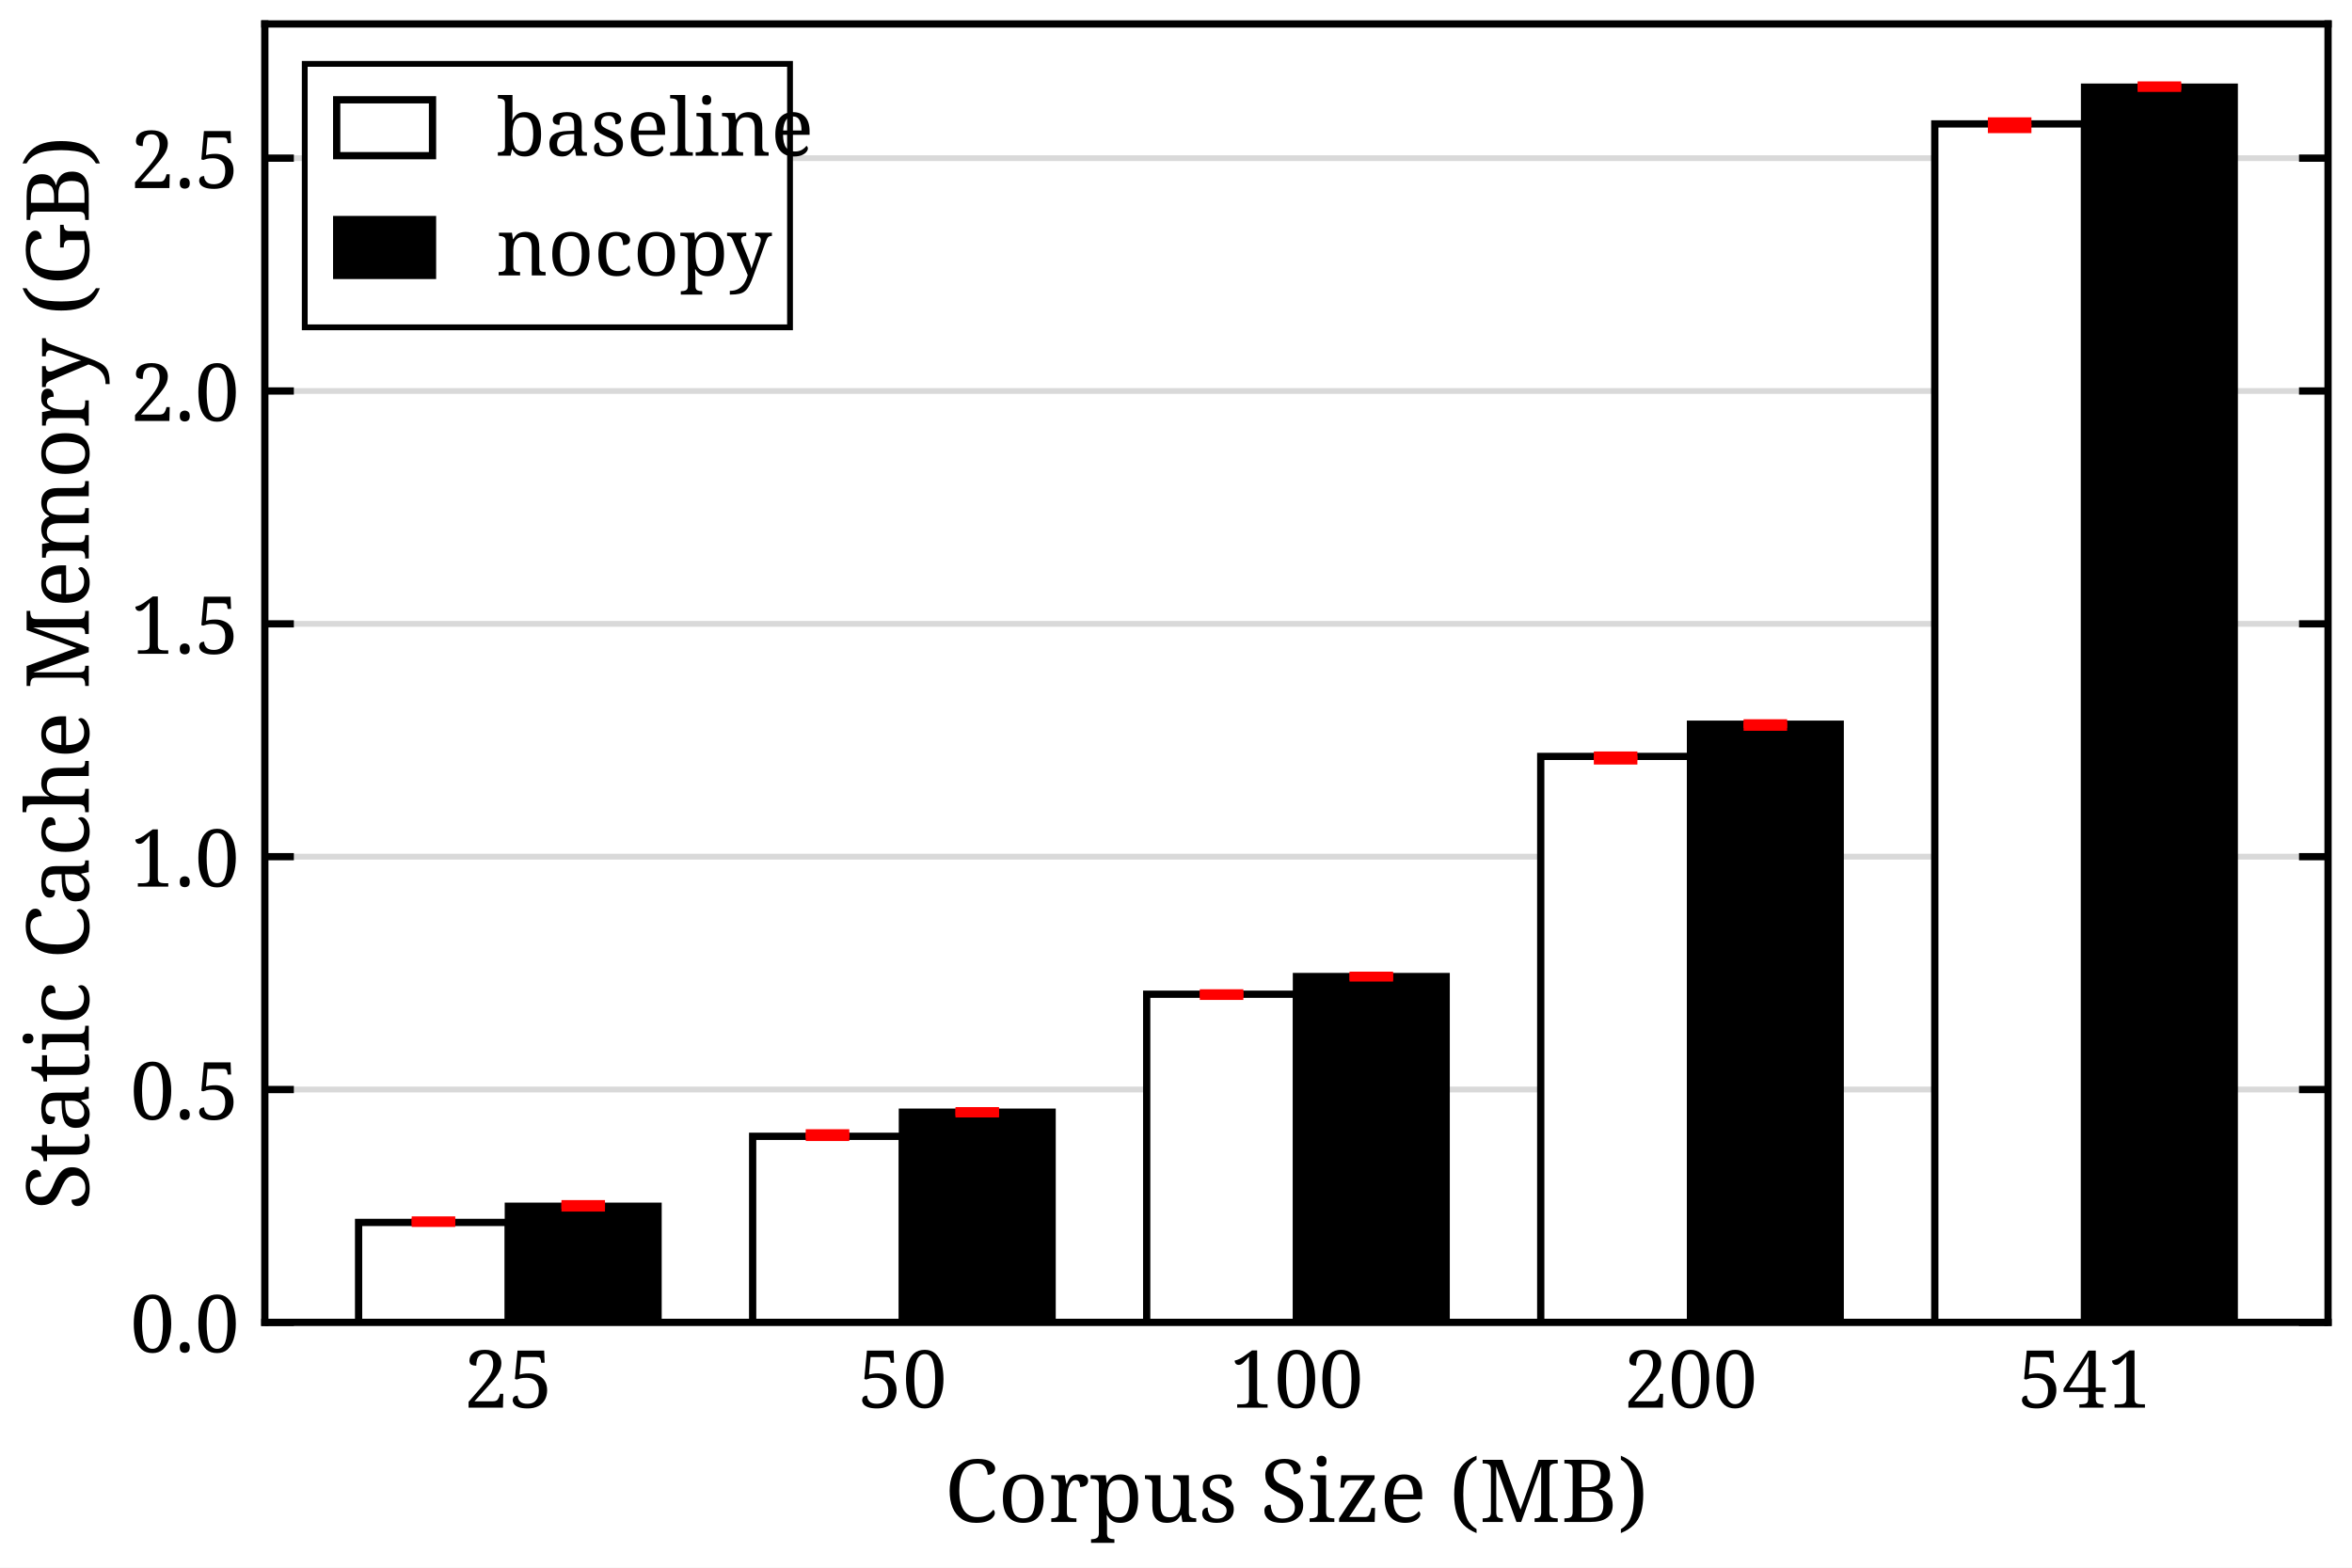
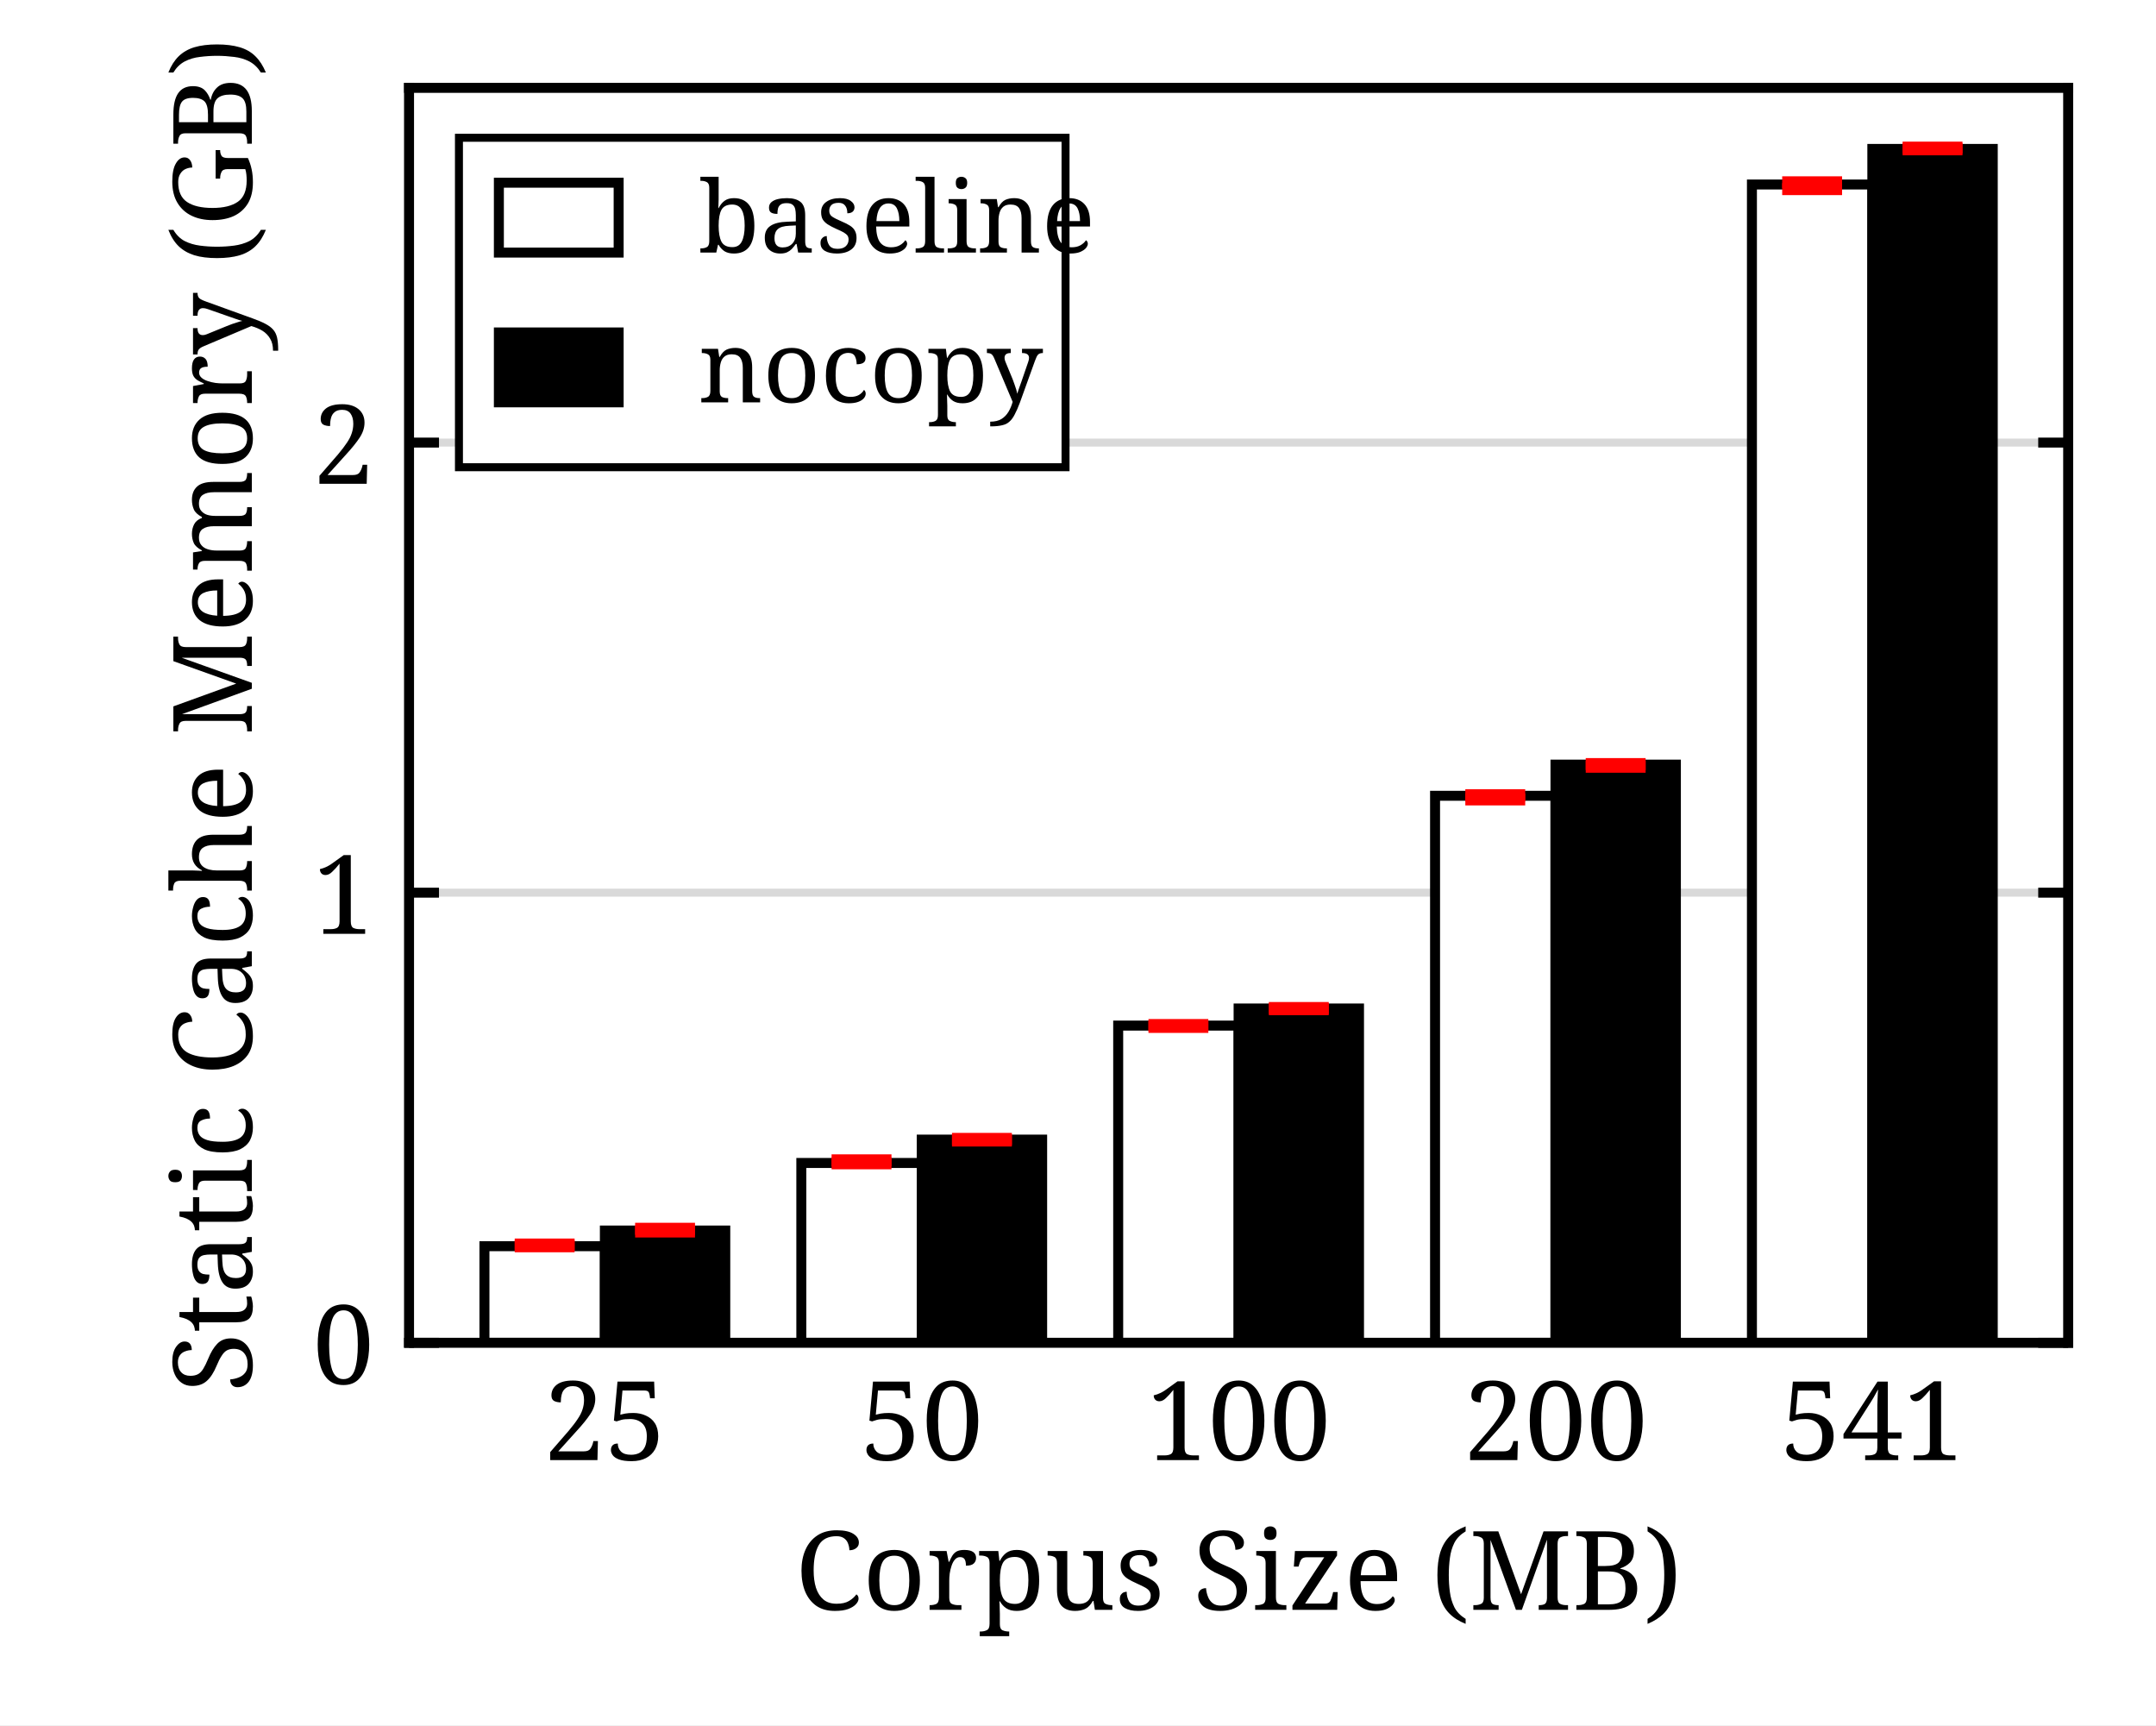
- <svg xmlns="http://www.w3.org/2000/svg" xmlns:xlink="http://www.w3.org/1999/xlink" width="324pt" height="216pt" viewBox="0 0 324 216" version="1.1">
+ <svg xmlns="http://www.w3.org/2000/svg" xmlns:xlink="http://www.w3.org/1999/xlink" width="216pt" height="172.8pt" viewBox="0 0 216 172.8" version="1.1">
  <defs>
    <style type="text/css">*{stroke-linejoin: round; stroke-linecap: butt}</style>
  </defs>
  <g id="figure_1">
    <g id="patch_1">
-       <path d="M 0 216  L 324 216  L 324 0  L 0 0  z " style="fill: #ffffff" />
+       <path d="M 0 172.8  L 216 172.8  L 216 0  L 0 0  z " style="fill: #ffffff" />
    </g>
    <g id="axes_1">
      <g id="patch_2">
-         <path d="M 36.48 182.2  L 320.7 182.2  L 320.7 3.3  L 36.48 3.3  z " style="fill: #ffffff" />
+         <path d="M 40.98 134.5  L 207.2 134.5  L 207.2 8.8  L 40.98 8.8  z " style="fill: #ffffff" />
      </g>
      <g id="matplotlib.axis_1">
        <g id="xtick_1">
          <g id="text_1">
-             <text style="font-size: 11px; font-family: 'STIXGeneral', serif; text-anchor: middle" x="70.026" y="193.95" transform="rotate(-0 70.02621 193.95)">25</text>
+             <text style="font-size: 11px; font-family: 'STIXGeneral', serif; text-anchor: middle" x="60.599" y="146.25" transform="rotate(-0 60.59878 146.25)">25</text>
          </g>
        </g>
        <g id="xtick_2">
          <g id="text_2">
-             <text style="font-size: 11px; font-family: 'STIXGeneral', serif; text-anchor: middle" x="124.308" y="193.95" transform="rotate(-0 124.3081 193.95)">50</text>
+             <text style="font-size: 11px; font-family: 'STIXGeneral', serif; text-anchor: middle" x="92.344" y="146.25" transform="rotate(-0 92.34439 146.25)">50</text>
          </g>
        </g>
        <g id="xtick_3">
          <g id="text_3">
-             <text style="font-size: 11px; font-family: 'STIXGeneral', serif; text-anchor: middle" x="178.59" y="193.95" transform="rotate(-0 178.59 193.95)">100</text>
+             <text style="font-size: 11px; font-family: 'STIXGeneral', serif; text-anchor: middle" x="124.09" y="146.25" transform="rotate(-0 124.09 146.25)">100</text>
          </g>
        </g>
        <g id="xtick_4">
          <g id="text_4">
-             <text style="font-size: 11px; font-family: 'STIXGeneral', serif; text-anchor: middle" x="232.872" y="193.95" transform="rotate(-0 232.8719 193.95)">200</text>
+             <text style="font-size: 11px; font-family: 'STIXGeneral', serif; text-anchor: middle" x="155.836" y="146.25" transform="rotate(-0 155.8356 146.25)">200</text>
          </g>
        </g>
        <g id="xtick_5">
          <g id="text_5">
-             <text style="font-size: 11px; font-family: 'STIXGeneral', serif; text-anchor: middle" x="287.154" y="193.95" transform="rotate(-0 287.1538 193.95)">541</text>
+             <text style="font-size: 11px; font-family: 'STIXGeneral', serif; text-anchor: middle" x="187.581" y="146.25" transform="rotate(-0 187.5812 146.25)">541</text>
          </g>
        </g>
        <g id="text_6">
-           <text style="font-size: 12px; font-family: 'STIXGeneral', serif; text-anchor: middle" x="178.59" y="209.7" transform="rotate(-0 178.59 209.7)">Corpus Size (MB)</text>
+           <text style="font-size: 11px; font-family: 'STIXGeneral', serif; text-anchor: middle" x="124.09" y="161.25" transform="rotate(-0 124.09 161.25)">Corpus Size (MB)</text>
        </g>
      </g>
      <g id="matplotlib.axis_2">
        <g id="ytick_1">
          <g id="line2d_1">
-             <path d="M 36.48 182.2  L 320.7 182.2  " clip-path="url(#p67d228d8c9)" style="fill: none; stroke: #d9d9d9; stroke-width: 0.8; stroke-linecap: square" />
+             <path d="M 40.98 134.5  L 207.2 134.5  " clip-path="url(#p76d71567d2)" style="fill: none; stroke: #d9d9d9; stroke-width: 0.8; stroke-linecap: square" />
          </g>
          <g id="line2d_2">
            <defs>
-               <path id="m259b991957" d="M 0 0  L 4 0  " style="stroke: #000000" />
+               <path id="mdae82fceea" d="M 0 0  L 3 0  " style="stroke: #000000" />
            </defs>
            <g>
-               <use xlink:href="#m259b991957" x="36.48" y="182.2" style="stroke: #000000" />
+               <use xlink:href="#mdae82fceea" x="40.98" y="134.5" style="stroke: #000000" />
            </g>
          </g>
          <g id="line2d_3">
            <defs>
-               <path id="m09caad8e75" d="M 0 0  L -4 0  " style="stroke: #000000" />
+               <path id="m9e3574b6be" d="M 0 0  L -3 0  " style="stroke: #000000" />
            </defs>
            <g>
-               <use xlink:href="#m09caad8e75" x="320.7" y="182.2" style="stroke: #000000" />
+               <use xlink:href="#m9e3574b6be" x="207.2" y="134.5" style="stroke: #000000" />
            </g>
          </g>
          <g id="text_7">
-             <text style="font-size: 11px; font-family: 'STIXGeneral', serif; text-anchor: end" x="32.98" y="186.325" transform="rotate(-0 32.98 186.325)">0.0</text>
+             <text style="font-size: 11px; font-family: 'STIXGeneral', serif; text-anchor: end" x="37.48" y="138.625" transform="rotate(-0 37.48 138.625)">0</text>
          </g>
        </g>
        <g id="ytick_2">
          <g id="line2d_4">
-             <path d="M 36.48 150.118  L 320.7 150.118  " clip-path="url(#p67d228d8c9)" style="fill: none; stroke: #d9d9d9; stroke-width: 0.8; stroke-linecap: square" />
+             <path d="M 40.98 89.416  L 207.2 89.416  " clip-path="url(#p76d71567d2)" style="fill: none; stroke: #d9d9d9; stroke-width: 0.8; stroke-linecap: square" />
          </g>
          <g id="line2d_5">
            <g>
-               <use xlink:href="#m259b991957" x="36.48" y="150.118" style="stroke: #000000" />
+               <use xlink:href="#mdae82fceea" x="40.98" y="89.416" style="stroke: #000000" />
            </g>
          </g>
          <g id="line2d_6">
            <g>
-               <use xlink:href="#m09caad8e75" x="320.7" y="150.118" style="stroke: #000000" />
+               <use xlink:href="#m9e3574b6be" x="207.2" y="89.416" style="stroke: #000000" />
            </g>
          </g>
          <g id="text_8">
-             <text style="font-size: 11px; font-family: 'STIXGeneral', serif; text-anchor: end" x="32.98" y="154.243" transform="rotate(-0 32.98 154.2429)">0.5</text>
+             <text style="font-size: 11px; font-family: 'STIXGeneral', serif; text-anchor: end" x="37.48" y="93.541" transform="rotate(-0 37.48 93.54146)">1</text>
          </g>
        </g>
        <g id="ytick_3">
          <g id="line2d_7">
-             <path d="M 36.48 118.036  L 320.7 118.036  " clip-path="url(#p67d228d8c9)" style="fill: none; stroke: #d9d9d9; stroke-width: 0.8; stroke-linecap: square" />
+             <path d="M 40.98 44.333  L 207.2 44.333  " clip-path="url(#p76d71567d2)" style="fill: none; stroke: #d9d9d9; stroke-width: 0.8; stroke-linecap: square" />
          </g>
          <g id="line2d_8">
            <g>
-               <use xlink:href="#m259b991957" x="36.48" y="118.036" style="stroke: #000000" />
+               <use xlink:href="#mdae82fceea" x="40.98" y="44.333" style="stroke: #000000" />
            </g>
          </g>
          <g id="line2d_9">
            <g>
-               <use xlink:href="#m09caad8e75" x="320.7" y="118.036" style="stroke: #000000" />
+               <use xlink:href="#m9e3574b6be" x="207.2" y="44.333" style="stroke: #000000" />
            </g>
          </g>
          <g id="text_9">
-             <text style="font-size: 11px; font-family: 'STIXGeneral', serif; text-anchor: end" x="32.98" y="122.161" transform="rotate(-0 32.98 122.1608)">1.0</text>
-           </g>
-         </g>
-         <g id="ytick_4">
-           <g id="line2d_10">
-             <path d="M 36.48 85.954  L 320.7 85.954  " clip-path="url(#p67d228d8c9)" style="fill: none; stroke: #d9d9d9; stroke-width: 0.8; stroke-linecap: square" />
-           </g>
-           <g id="line2d_11">
-             <g>
-               <use xlink:href="#m259b991957" x="36.48" y="85.954" style="stroke: #000000" />
-             </g>
-           </g>
-           <g id="line2d_12">
-             <g>
-               <use xlink:href="#m09caad8e75" x="320.7" y="85.954" style="stroke: #000000" />
-             </g>
-           </g>
-           <g id="text_10">
-             <text style="font-size: 11px; font-family: 'STIXGeneral', serif; text-anchor: end" x="32.98" y="90.079" transform="rotate(-0 32.98 90.07863)">1.5</text>
-           </g>
-         </g>
-         <g id="ytick_5">
-           <g id="line2d_13">
-             <path d="M 36.48 53.872  L 320.7 53.872  " clip-path="url(#p67d228d8c9)" style="fill: none; stroke: #d9d9d9; stroke-width: 0.8; stroke-linecap: square" />
-           </g>
-           <g id="line2d_14">
-             <g>
-               <use xlink:href="#m259b991957" x="36.48" y="53.872" style="stroke: #000000" />
-             </g>
-           </g>
-           <g id="line2d_15">
-             <g>
-               <use xlink:href="#m09caad8e75" x="320.7" y="53.872" style="stroke: #000000" />
-             </g>
-           </g>
-           <g id="text_11">
-             <text style="font-size: 11px; font-family: 'STIXGeneral', serif; text-anchor: end" x="32.98" y="57.997" transform="rotate(-0 32.98 57.9965)">2.0</text>
-           </g>
-         </g>
-         <g id="ytick_6">
-           <g id="line2d_16">
-             <path d="M 36.48 21.789  L 320.7 21.789  " clip-path="url(#p67d228d8c9)" style="fill: none; stroke: #d9d9d9; stroke-width: 0.8; stroke-linecap: square" />
-           </g>
-           <g id="line2d_17">
-             <g>
-               <use xlink:href="#m259b991957" x="36.48" y="21.789" style="stroke: #000000" />
-             </g>
-           </g>
-           <g id="line2d_18">
-             <g>
-               <use xlink:href="#m09caad8e75" x="320.7" y="21.789" style="stroke: #000000" />
-             </g>
-           </g>
-           <g id="text_12">
-             <text style="font-size: 11px; font-family: 'STIXGeneral', serif; text-anchor: end" x="32.98" y="25.914" transform="rotate(-0 32.98 25.91438)">2.5</text>
-           </g>
-         </g>
-         <g id="text_13">
-           <text style="font-size: 12px; font-family: 'STIXGeneral', serif; text-anchor: middle" x="12.23" y="92.75" transform="rotate(-90 12.23 92.75)">Static Cache Memory (GB)</text>
+             <text style="font-size: 11px; font-family: 'STIXGeneral', serif; text-anchor: end" x="37.48" y="48.458" transform="rotate(-0 37.48 48.45791)">2</text>
+           </g>
+         </g>
+         <g id="text_10">
+           <text style="font-size: 11px; font-family: 'STIXGeneral', serif; text-anchor: middle" x="25.23" y="71.65" transform="rotate(-90 25.23 71.65)">Static Cache Memory (GB)</text>
        </g>
      </g>
      <g id="patch_3">
-         <path d="M 49.399 182.2  L 70.026 182.2  L 70.026 168.429  L 49.399 168.429  z " clip-path="url(#p67d228d8c9)" style="fill: #ffffff; stroke: #000000; stroke-linejoin: miter" />
+         <path d="M 48.535 134.5  L 60.599 134.5  L 60.599 124.824  L 48.535 124.824  z " clip-path="url(#p76d71567d2)" style="fill: #ffffff; stroke: #000000; stroke-linejoin: miter" />
      </g>
      <g id="patch_4">
-         <path d="M 103.681 182.2  L 124.308 182.2  L 124.308 156.567  L 103.681 156.567  z " clip-path="url(#p67d228d8c9)" style="fill: #ffffff; stroke: #000000; stroke-linejoin: miter" />
+         <path d="M 80.281 134.5  L 92.344 134.5  L 92.344 116.49  L 80.281 116.49  z " clip-path="url(#p76d71567d2)" style="fill: #ffffff; stroke: #000000; stroke-linejoin: miter" />
      </g>
      <g id="patch_5">
-         <path d="M 157.963 182.2  L 178.59 182.2  L 178.59 136.984  L 157.963 136.984  z " clip-path="url(#p67d228d8c9)" style="fill: #ffffff; stroke: #000000; stroke-linejoin: miter" />
+         <path d="M 112.027 134.5  L 124.09 134.5  L 124.09 102.73  L 112.027 102.73  z " clip-path="url(#p76d71567d2)" style="fill: #ffffff; stroke: #000000; stroke-linejoin: miter" />
      </g>
      <g id="patch_6">
-         <path d="M 212.245 182.2  L 232.872 182.2  L 232.872 104.219  L 212.245 104.219  z " clip-path="url(#p67d228d8c9)" style="fill: #ffffff; stroke: #000000; stroke-linejoin: miter" />
+         <path d="M 143.772 134.5  L 155.836 134.5  L 155.836 79.709  L 143.772 79.709  z " clip-path="url(#p76d71567d2)" style="fill: #ffffff; stroke: #000000; stroke-linejoin: miter" />
      </g>
      <g id="patch_7">
-         <path d="M 266.527 182.2  L 287.154 182.2  L 287.154 17.076  L 266.527 17.076  z " clip-path="url(#p67d228d8c9)" style="fill: #ffffff; stroke: #000000; stroke-linejoin: miter" />
+         <path d="M 175.518 134.5  L 187.581 134.5  L 187.581 18.48  L 175.518 18.48  z " clip-path="url(#p76d71567d2)" style="fill: #ffffff; stroke: #000000; stroke-linejoin: miter" />
      </g>
      <g id="patch_8">
-         <path d="M 70.026 182.2  L 90.653 182.2  L 90.653 166.201  L 70.026 166.201  z " clip-path="url(#p67d228d8c9)" style="stroke: #000000; stroke-linejoin: miter" />
+         <path d="M 60.599 134.5  L 72.662 134.5  L 72.662 123.259  L 60.599 123.259  z " clip-path="url(#p76d71567d2)" style="stroke: #000000; stroke-linejoin: miter" />
      </g>
      <g id="patch_9">
-         <path d="M 124.308 182.2  L 144.935 182.2  L 144.935 153.239  L 124.308 153.239  z " clip-path="url(#p67d228d8c9)" style="stroke: #000000; stroke-linejoin: miter" />
+         <path d="M 92.344 134.5  L 104.408 134.5  L 104.408 114.151  L 92.344 114.151  z " clip-path="url(#p76d71567d2)" style="stroke: #000000; stroke-linejoin: miter" />
      </g>
      <g id="patch_10">
-         <path d="M 178.59 182.2  L 199.217 182.2  L 199.217 134.549  L 178.59 134.549  z " clip-path="url(#p67d228d8c9)" style="stroke: #000000; stroke-linejoin: miter" />
+         <path d="M 124.09 134.5  L 136.153 134.5  L 136.153 101.019  L 124.09 101.019  z " clip-path="url(#p76d71567d2)" style="stroke: #000000; stroke-linejoin: miter" />
      </g>
      <g id="patch_11">
-         <path d="M 232.872 182.2  L 253.499 182.2  L 253.499 99.783  L 232.872 99.783  z " clip-path="url(#p67d228d8c9)" style="stroke: #000000; stroke-linejoin: miter" />
+         <path d="M 155.836 134.5  L 167.899 134.5  L 167.899 76.591  L 155.836 76.591  z " clip-path="url(#p76d71567d2)" style="stroke: #000000; stroke-linejoin: miter" />
      </g>
      <g id="patch_12">
-         <path d="M 287.154 182.2  L 307.781 182.2  L 307.781 12.005  L 287.154 12.005  z " clip-path="url(#p67d228d8c9)" style="stroke: #000000; stroke-linejoin: miter" />
+         <path d="M 187.581 134.5  L 199.645 134.5  L 199.645 14.916  L 187.581 14.916  z " clip-path="url(#p76d71567d2)" style="stroke: #000000; stroke-linejoin: miter" />
      </g>
      <g id="patch_13">
-         <path d="M 36.48 182.2  L 36.48 3.3  " style="fill: none; stroke: #000000; stroke-linejoin: miter; stroke-linecap: square" />
+         <path d="M 40.98 134.5  L 40.98 8.8  " style="fill: none; stroke: #000000; stroke-linejoin: miter; stroke-linecap: square" />
      </g>
      <g id="patch_14">
-         <path d="M 320.7 182.2  L 320.7 3.3  " style="fill: none; stroke: #000000; stroke-linejoin: miter; stroke-linecap: square" />
+         <path d="M 207.2 134.5  L 207.2 8.8  " style="fill: none; stroke: #000000; stroke-linejoin: miter; stroke-linecap: square" />
      </g>
      <g id="patch_15">
-         <path d="M 36.48 182.2  L 320.7 182.2  " style="fill: none; stroke: #000000; stroke-linejoin: miter; stroke-linecap: square" />
+         <path d="M 40.98 134.5  L 207.2 134.5  " style="fill: none; stroke: #000000; stroke-linejoin: miter; stroke-linecap: square" />
      </g>
      <g id="patch_16">
-         <path d="M 36.48 3.3  L 320.7 3.3  " style="fill: none; stroke: #000000; stroke-linejoin: miter; stroke-linecap: square" />
+         <path d="M 40.98 8.8  L 207.2 8.8  " style="fill: none; stroke: #000000; stroke-linejoin: miter; stroke-linecap: square" />
      </g>
      <g id="LineCollection_1">
-         <path d="M 59.713 168.446  L 59.713 168.196  " clip-path="url(#p67d228d8c9)" style="fill: none; stroke: #ff0000; stroke-width: 1.2" />
-         <path d="M 113.995 156.616  L 113.995 156.191  " clip-path="url(#p67d228d8c9)" style="fill: none; stroke: #ff0000; stroke-width: 1.2" />
-         <path d="M 168.276 137.171  L 168.276 136.905  " clip-path="url(#p67d228d8c9)" style="fill: none; stroke: #ff0000; stroke-width: 1.2" />
-         <path d="M 222.558 104.741  L 222.558 104.141  " clip-path="url(#p67d228d8c9)" style="fill: none; stroke: #ff0000; stroke-width: 1.2" />
-         <path d="M 276.84 17.739  L 276.84 16.764  " clip-path="url(#p67d228d8c9)" style="fill: none; stroke: #ff0000; stroke-width: 1.2" />
-       </g>
-       <g id="line2d_19">
+         <path d="M 54.567 124.836  L 54.567 124.66  " clip-path="url(#p76d71567d2)" style="fill: none; stroke: #ff0000; stroke-width: 1.2" />
+         <path d="M 86.313 116.524  L 86.313 116.225  " clip-path="url(#p76d71567d2)" style="fill: none; stroke: #ff0000; stroke-width: 1.2" />
+         <path d="M 118.058 102.861  L 118.058 102.675  " clip-path="url(#p76d71567d2)" style="fill: none; stroke: #ff0000; stroke-width: 1.2" />
+         <path d="M 149.804 80.075  L 149.804 79.654  " clip-path="url(#p76d71567d2)" style="fill: none; stroke: #ff0000; stroke-width: 1.2" />
+         <path d="M 181.55 18.945  L 181.55 18.26  " clip-path="url(#p76d71567d2)" style="fill: none; stroke: #ff0000; stroke-width: 1.2" />
+       </g>
+       <g id="line2d_10">
        <defs>
          <path id="m49be664565" d="M 3 0  L -3 -0  " style="stroke: #ff0000; stroke-width: 1.2" />
        </defs>
-         <g clip-path="url(#p67d228d8c9)">
-           <use xlink:href="#m49be664565" x="59.713" y="168.446" style="fill: #1f77b4; stroke: #ff0000; stroke-width: 1.2" />
-           <use xlink:href="#m49be664565" x="113.995" y="156.616" style="fill: #1f77b4; stroke: #ff0000; stroke-width: 1.2" />
-           <use xlink:href="#m49be664565" x="168.276" y="137.171" style="fill: #1f77b4; stroke: #ff0000; stroke-width: 1.2" />
-           <use xlink:href="#m49be664565" x="222.558" y="104.741" style="fill: #1f77b4; stroke: #ff0000; stroke-width: 1.2" />
-           <use xlink:href="#m49be664565" x="276.84" y="17.739" style="fill: #1f77b4; stroke: #ff0000; stroke-width: 1.2" />
-         </g>
-       </g>
-       <g id="line2d_20">
-         <g clip-path="url(#p67d228d8c9)">
-           <use xlink:href="#m49be664565" x="59.713" y="168.196" style="fill: #1f77b4; stroke: #ff0000; stroke-width: 1.2" />
-           <use xlink:href="#m49be664565" x="113.995" y="156.191" style="fill: #1f77b4; stroke: #ff0000; stroke-width: 1.2" />
-           <use xlink:href="#m49be664565" x="168.276" y="136.905" style="fill: #1f77b4; stroke: #ff0000; stroke-width: 1.2" />
-           <use xlink:href="#m49be664565" x="222.558" y="104.141" style="fill: #1f77b4; stroke: #ff0000; stroke-width: 1.2" />
-           <use xlink:href="#m49be664565" x="276.84" y="16.764" style="fill: #1f77b4; stroke: #ff0000; stroke-width: 1.2" />
+         <g clip-path="url(#p76d71567d2)">
+           <use xlink:href="#m49be664565" x="54.567" y="124.836" style="fill: #1f77b4; stroke: #ff0000; stroke-width: 1.2" />
+           <use xlink:href="#m49be664565" x="86.313" y="116.524" style="fill: #1f77b4; stroke: #ff0000; stroke-width: 1.2" />
+           <use xlink:href="#m49be664565" x="118.058" y="102.861" style="fill: #1f77b4; stroke: #ff0000; stroke-width: 1.2" />
+           <use xlink:href="#m49be664565" x="149.804" y="80.075" style="fill: #1f77b4; stroke: #ff0000; stroke-width: 1.2" />
+           <use xlink:href="#m49be664565" x="181.55" y="18.945" style="fill: #1f77b4; stroke: #ff0000; stroke-width: 1.2" />
+         </g>
+       </g>
+       <g id="line2d_11">
+         <g clip-path="url(#p76d71567d2)">
+           <use xlink:href="#m49be664565" x="54.567" y="124.66" style="fill: #1f77b4; stroke: #ff0000; stroke-width: 1.2" />
+           <use xlink:href="#m49be664565" x="86.313" y="116.225" style="fill: #1f77b4; stroke: #ff0000; stroke-width: 1.2" />
+           <use xlink:href="#m49be664565" x="118.058" y="102.675" style="fill: #1f77b4; stroke: #ff0000; stroke-width: 1.2" />
+           <use xlink:href="#m49be664565" x="149.804" y="79.654" style="fill: #1f77b4; stroke: #ff0000; stroke-width: 1.2" />
+           <use xlink:href="#m49be664565" x="181.55" y="18.26" style="fill: #1f77b4; stroke: #ff0000; stroke-width: 1.2" />
        </g>
      </g>
      <g id="LineCollection_2">
-         <path d="M 80.34 166.336  L 80.34 165.952  " clip-path="url(#p67d228d8c9)" style="fill: none; stroke: #ff0000; stroke-width: 1.2" />
-         <path d="M 134.622 153.369  L 134.622 153.137  " clip-path="url(#p67d228d8c9)" style="fill: none; stroke: #ff0000; stroke-width: 1.2" />
-         <path d="M 188.904 134.645  L 188.904 134.481  " clip-path="url(#p67d228d8c9)" style="fill: none; stroke: #ff0000; stroke-width: 1.2" />
-         <path d="M 243.185 100.087  L 243.185 99.703  " clip-path="url(#p67d228d8c9)" style="fill: none; stroke: #ff0000; stroke-width: 1.2" />
-         <path d="M 297.467 12.067  L 297.467 11.819  " clip-path="url(#p67d228d8c9)" style="fill: none; stroke: #ff0000; stroke-width: 1.2" />
-       </g>
-       <g id="line2d_21">
+         <path d="M 66.63 123.354  L 66.63 123.083  " clip-path="url(#p76d71567d2)" style="fill: none; stroke: #ff0000; stroke-width: 1.2" />
+         <path d="M 98.376 114.243  L 98.376 114.079  " clip-path="url(#p76d71567d2)" style="fill: none; stroke: #ff0000; stroke-width: 1.2" />
+         <path d="M 130.122 101.086  L 130.122 100.971  " clip-path="url(#p76d71567d2)" style="fill: none; stroke: #ff0000; stroke-width: 1.2" />
+         <path d="M 161.867 76.805  L 161.867 76.535  " clip-path="url(#p76d71567d2)" style="fill: none; stroke: #ff0000; stroke-width: 1.2" />
+         <path d="M 193.613 14.96  L 193.613 14.786  " clip-path="url(#p76d71567d2)" style="fill: none; stroke: #ff0000; stroke-width: 1.2" />
+       </g>
+       <g id="line2d_12">
        <defs>
          <path id="m3f663b1e8a" d="M 3 0  L -3 -0  " style="stroke: #ff0000; stroke-width: 1.2" />
        </defs>
-         <g clip-path="url(#p67d228d8c9)">
-           <use xlink:href="#m3f663b1e8a" x="80.34" y="166.336" style="fill: #ff7f0e; stroke: #ff0000; stroke-width: 1.2" />
-           <use xlink:href="#m3f663b1e8a" x="134.622" y="153.369" style="fill: #ff7f0e; stroke: #ff0000; stroke-width: 1.2" />
-           <use xlink:href="#m3f663b1e8a" x="188.904" y="134.645" style="fill: #ff7f0e; stroke: #ff0000; stroke-width: 1.2" />
-           <use xlink:href="#m3f663b1e8a" x="243.185" y="100.087" style="fill: #ff7f0e; stroke: #ff0000; stroke-width: 1.2" />
-           <use xlink:href="#m3f663b1e8a" x="297.467" y="12.067" style="fill: #ff7f0e; stroke: #ff0000; stroke-width: 1.2" />
-         </g>
-       </g>
-       <g id="line2d_22">
-         <g clip-path="url(#p67d228d8c9)">
-           <use xlink:href="#m3f663b1e8a" x="80.34" y="165.952" style="fill: #ff7f0e; stroke: #ff0000; stroke-width: 1.2" />
-           <use xlink:href="#m3f663b1e8a" x="134.622" y="153.137" style="fill: #ff7f0e; stroke: #ff0000; stroke-width: 1.2" />
-           <use xlink:href="#m3f663b1e8a" x="188.904" y="134.481" style="fill: #ff7f0e; stroke: #ff0000; stroke-width: 1.2" />
-           <use xlink:href="#m3f663b1e8a" x="243.185" y="99.703" style="fill: #ff7f0e; stroke: #ff0000; stroke-width: 1.2" />
-           <use xlink:href="#m3f663b1e8a" x="297.467" y="11.819" style="fill: #ff7f0e; stroke: #ff0000; stroke-width: 1.2" />
-         </g>
-       </g>
-       <g id="line2d_23" />
-       <g id="line2d_24" />
+         <g clip-path="url(#p76d71567d2)">
+           <use xlink:href="#m3f663b1e8a" x="66.63" y="123.354" style="fill: #ff7f0e; stroke: #ff0000; stroke-width: 1.2" />
+           <use xlink:href="#m3f663b1e8a" x="98.376" y="114.243" style="fill: #ff7f0e; stroke: #ff0000; stroke-width: 1.2" />
+           <use xlink:href="#m3f663b1e8a" x="130.122" y="101.086" style="fill: #ff7f0e; stroke: #ff0000; stroke-width: 1.2" />
+           <use xlink:href="#m3f663b1e8a" x="161.867" y="76.805" style="fill: #ff7f0e; stroke: #ff0000; stroke-width: 1.2" />
+           <use xlink:href="#m3f663b1e8a" x="193.613" y="14.96" style="fill: #ff7f0e; stroke: #ff0000; stroke-width: 1.2" />
+         </g>
+       </g>
+       <g id="line2d_13">
+         <g clip-path="url(#p76d71567d2)">
+           <use xlink:href="#m3f663b1e8a" x="66.63" y="123.083" style="fill: #ff7f0e; stroke: #ff0000; stroke-width: 1.2" />
+           <use xlink:href="#m3f663b1e8a" x="98.376" y="114.079" style="fill: #ff7f0e; stroke: #ff0000; stroke-width: 1.2" />
+           <use xlink:href="#m3f663b1e8a" x="130.122" y="100.971" style="fill: #ff7f0e; stroke: #ff0000; stroke-width: 1.2" />
+           <use xlink:href="#m3f663b1e8a" x="161.867" y="76.535" style="fill: #ff7f0e; stroke: #ff0000; stroke-width: 1.2" />
+           <use xlink:href="#m3f663b1e8a" x="193.613" y="14.786" style="fill: #ff7f0e; stroke: #ff0000; stroke-width: 1.2" />
+         </g>
+       </g>
+       <g id="line2d_14" />
+       <g id="line2d_15" />
      <g id="legend_1">
        <g id="patch_17">
-           <path d="M 41.98 45.1  L 108.829 45.1  L 108.829 8.8  L 41.98 8.8  z " style="fill: #ffffff; stroke: #000000; stroke-width: 0.8; stroke-linejoin: miter" />
+           <path d="M 45.98 46.8  L 106.752 46.8  L 106.752 13.8  L 45.98 13.8  z " style="fill: #ffffff; stroke: #000000; stroke-width: 0.8; stroke-linejoin: miter" />
        </g>
        <g id="patch_18">
-           <path d="M 46.38 21.45  L 59.58 21.45  L 59.58 13.75  L 46.38 13.75  z " style="fill: #ffffff; stroke: #000000; stroke-linejoin: miter" />
-         </g>
-         <g id="text_14">
-           <text style="font-size: 11px; font-family: 'STIXGeneral', serif; text-anchor: start" x="68.38" y="21.45" transform="rotate(-0 68.38 21.45)">baseline</text>
+           <path d="M 49.98 25.3  L 61.98 25.3  L 61.98 18.3  L 49.98 18.3  z " style="fill: #ffffff; stroke: #000000; stroke-linejoin: miter" />
+         </g>
+         <g id="text_11">
+           <text style="font-size: 10px; font-family: 'STIXGeneral', serif; text-anchor: start" x="69.98" y="25.3" transform="rotate(-0 69.98 25.3)">baseline</text>
        </g>
        <g id="patch_19">
-           <path d="M 46.38 37.95  L 59.58 37.95  L 59.58 30.25  L 46.38 30.25  z " style="stroke: #000000; stroke-linejoin: miter" />
-         </g>
-         <g id="text_15">
-           <text style="font-size: 11px; font-family: 'STIXGeneral', serif; text-anchor: start" x="68.38" y="37.95" transform="rotate(-0 68.38 37.95)">nocopy</text>
+           <path d="M 49.98 40.3  L 61.98 40.3  L 61.98 33.3  L 49.98 33.3  z " style="stroke: #000000; stroke-linejoin: miter" />
+         </g>
+         <g id="text_12">
+           <text style="font-size: 10px; font-family: 'STIXGeneral', serif; text-anchor: start" x="69.98" y="40.3" transform="rotate(-0 69.98 40.3)">nocopy</text>
        </g>
      </g>
    </g>
  </g>
  <defs>
-     <clipPath id="p67d228d8c9">
-       <rect x="36.48" y="3.3" width="284.22" height="178.9" />
+     <clipPath id="p76d71567d2">
+       <rect x="40.98" y="8.8" width="166.22" height="125.7" />
    </clipPath>
  </defs>
</svg>
